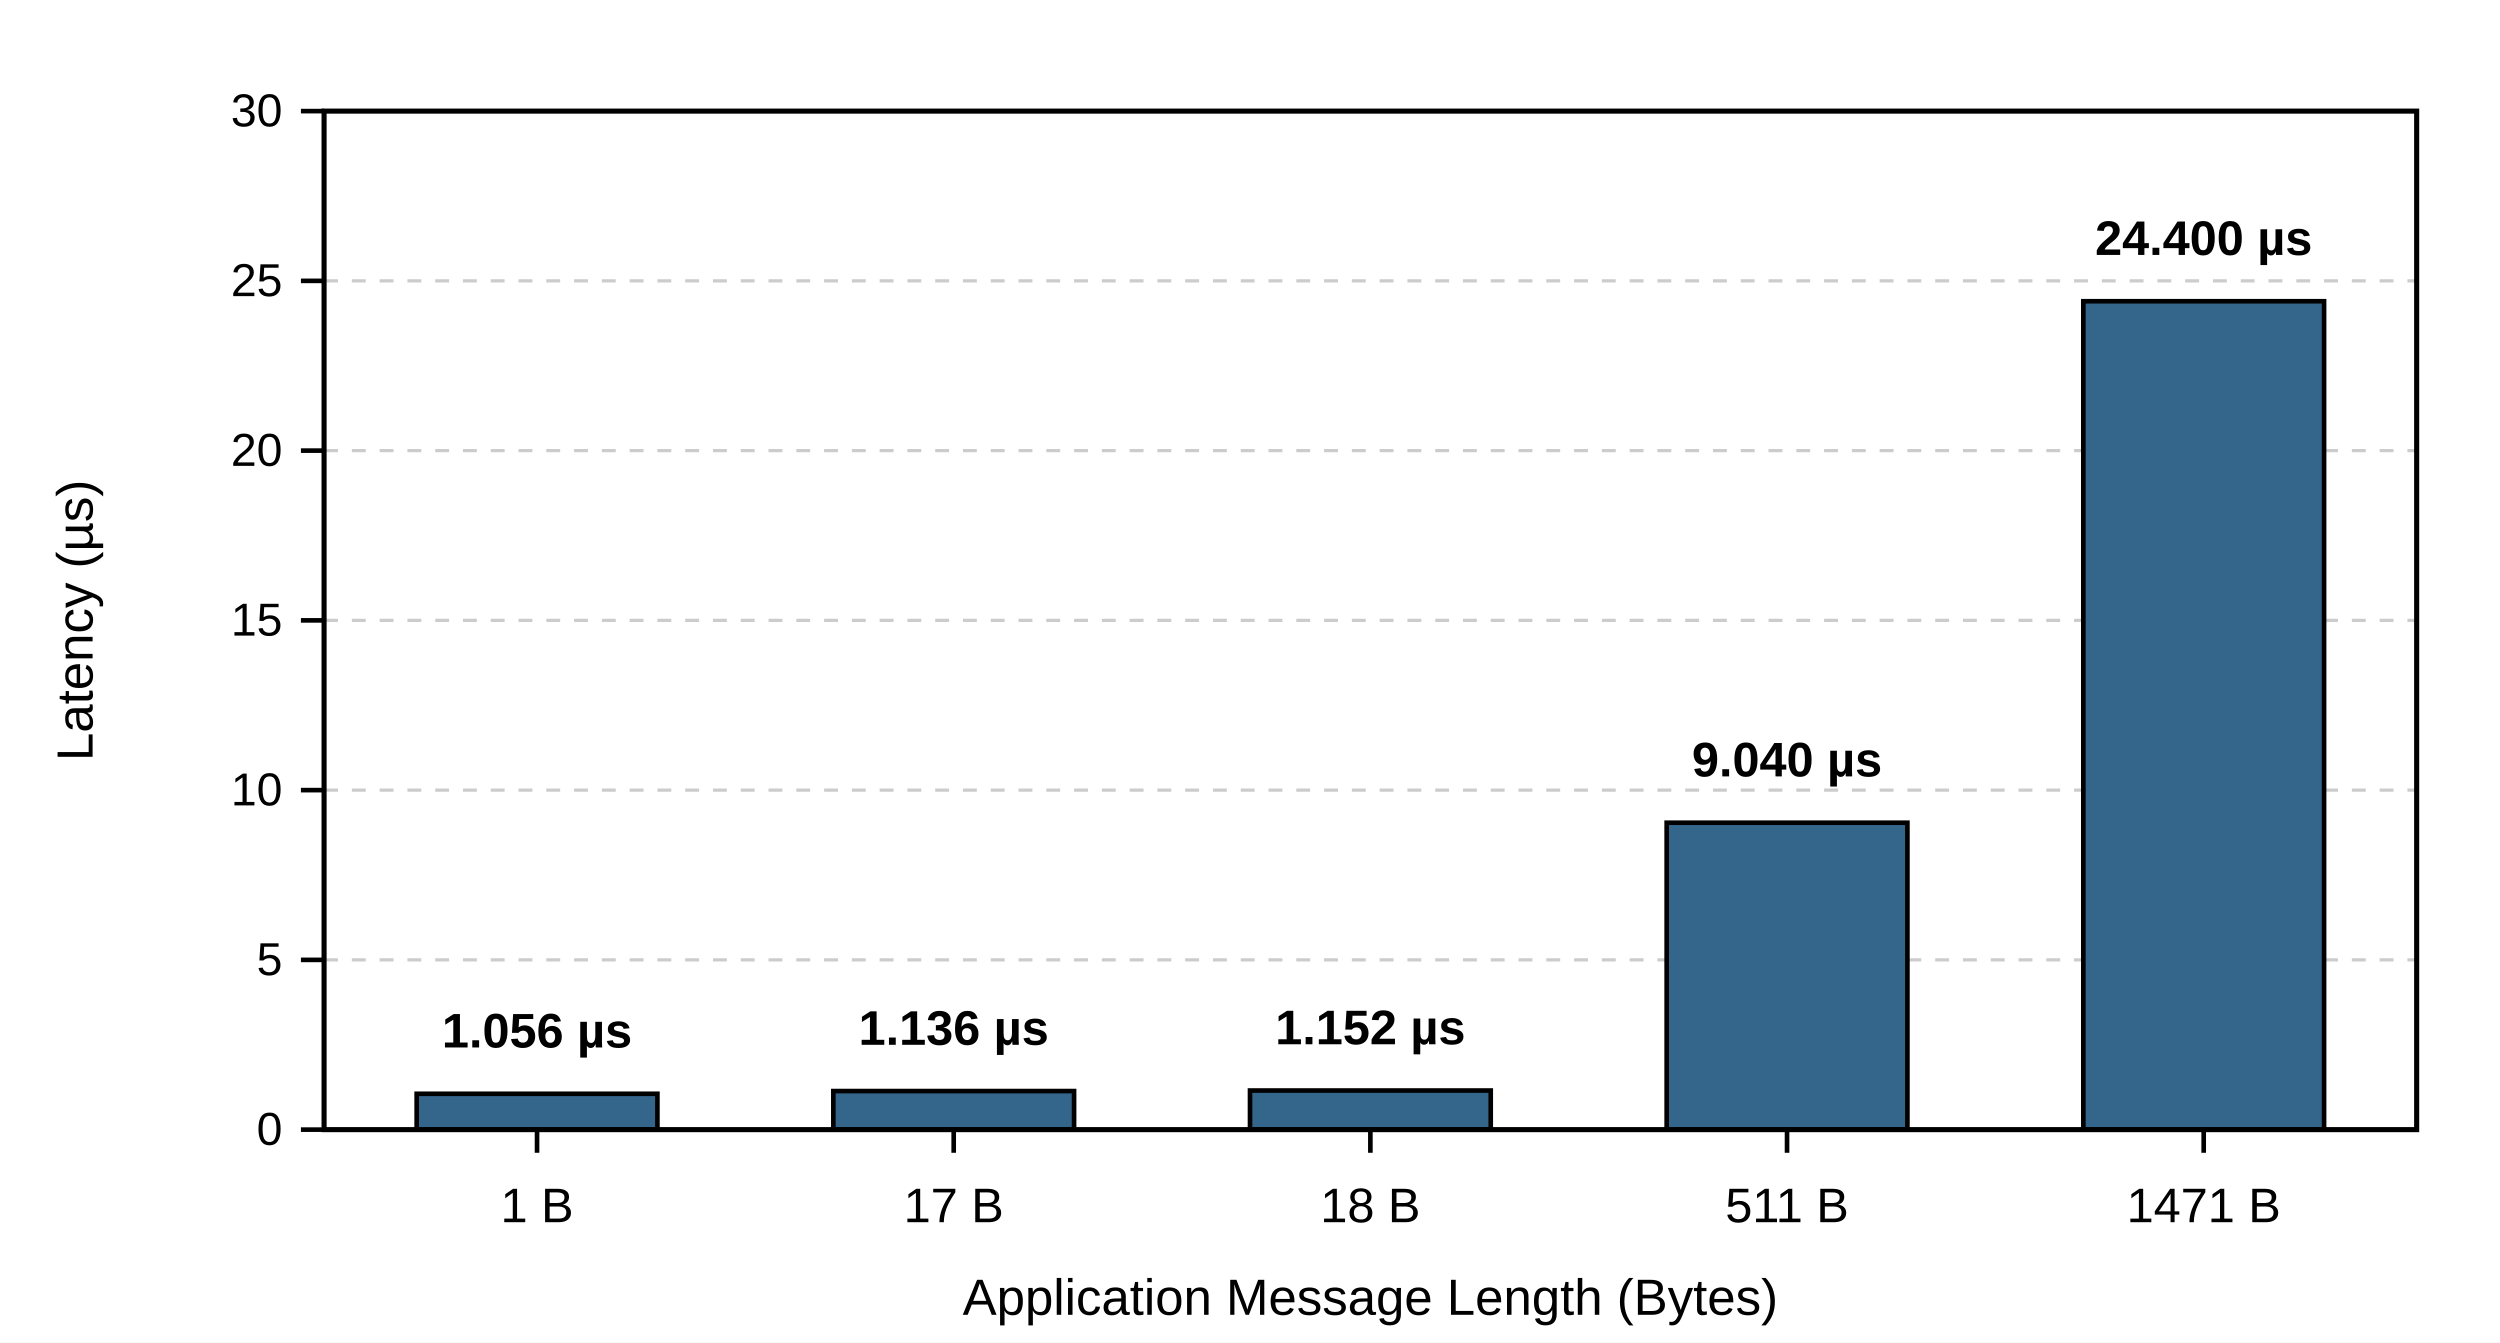
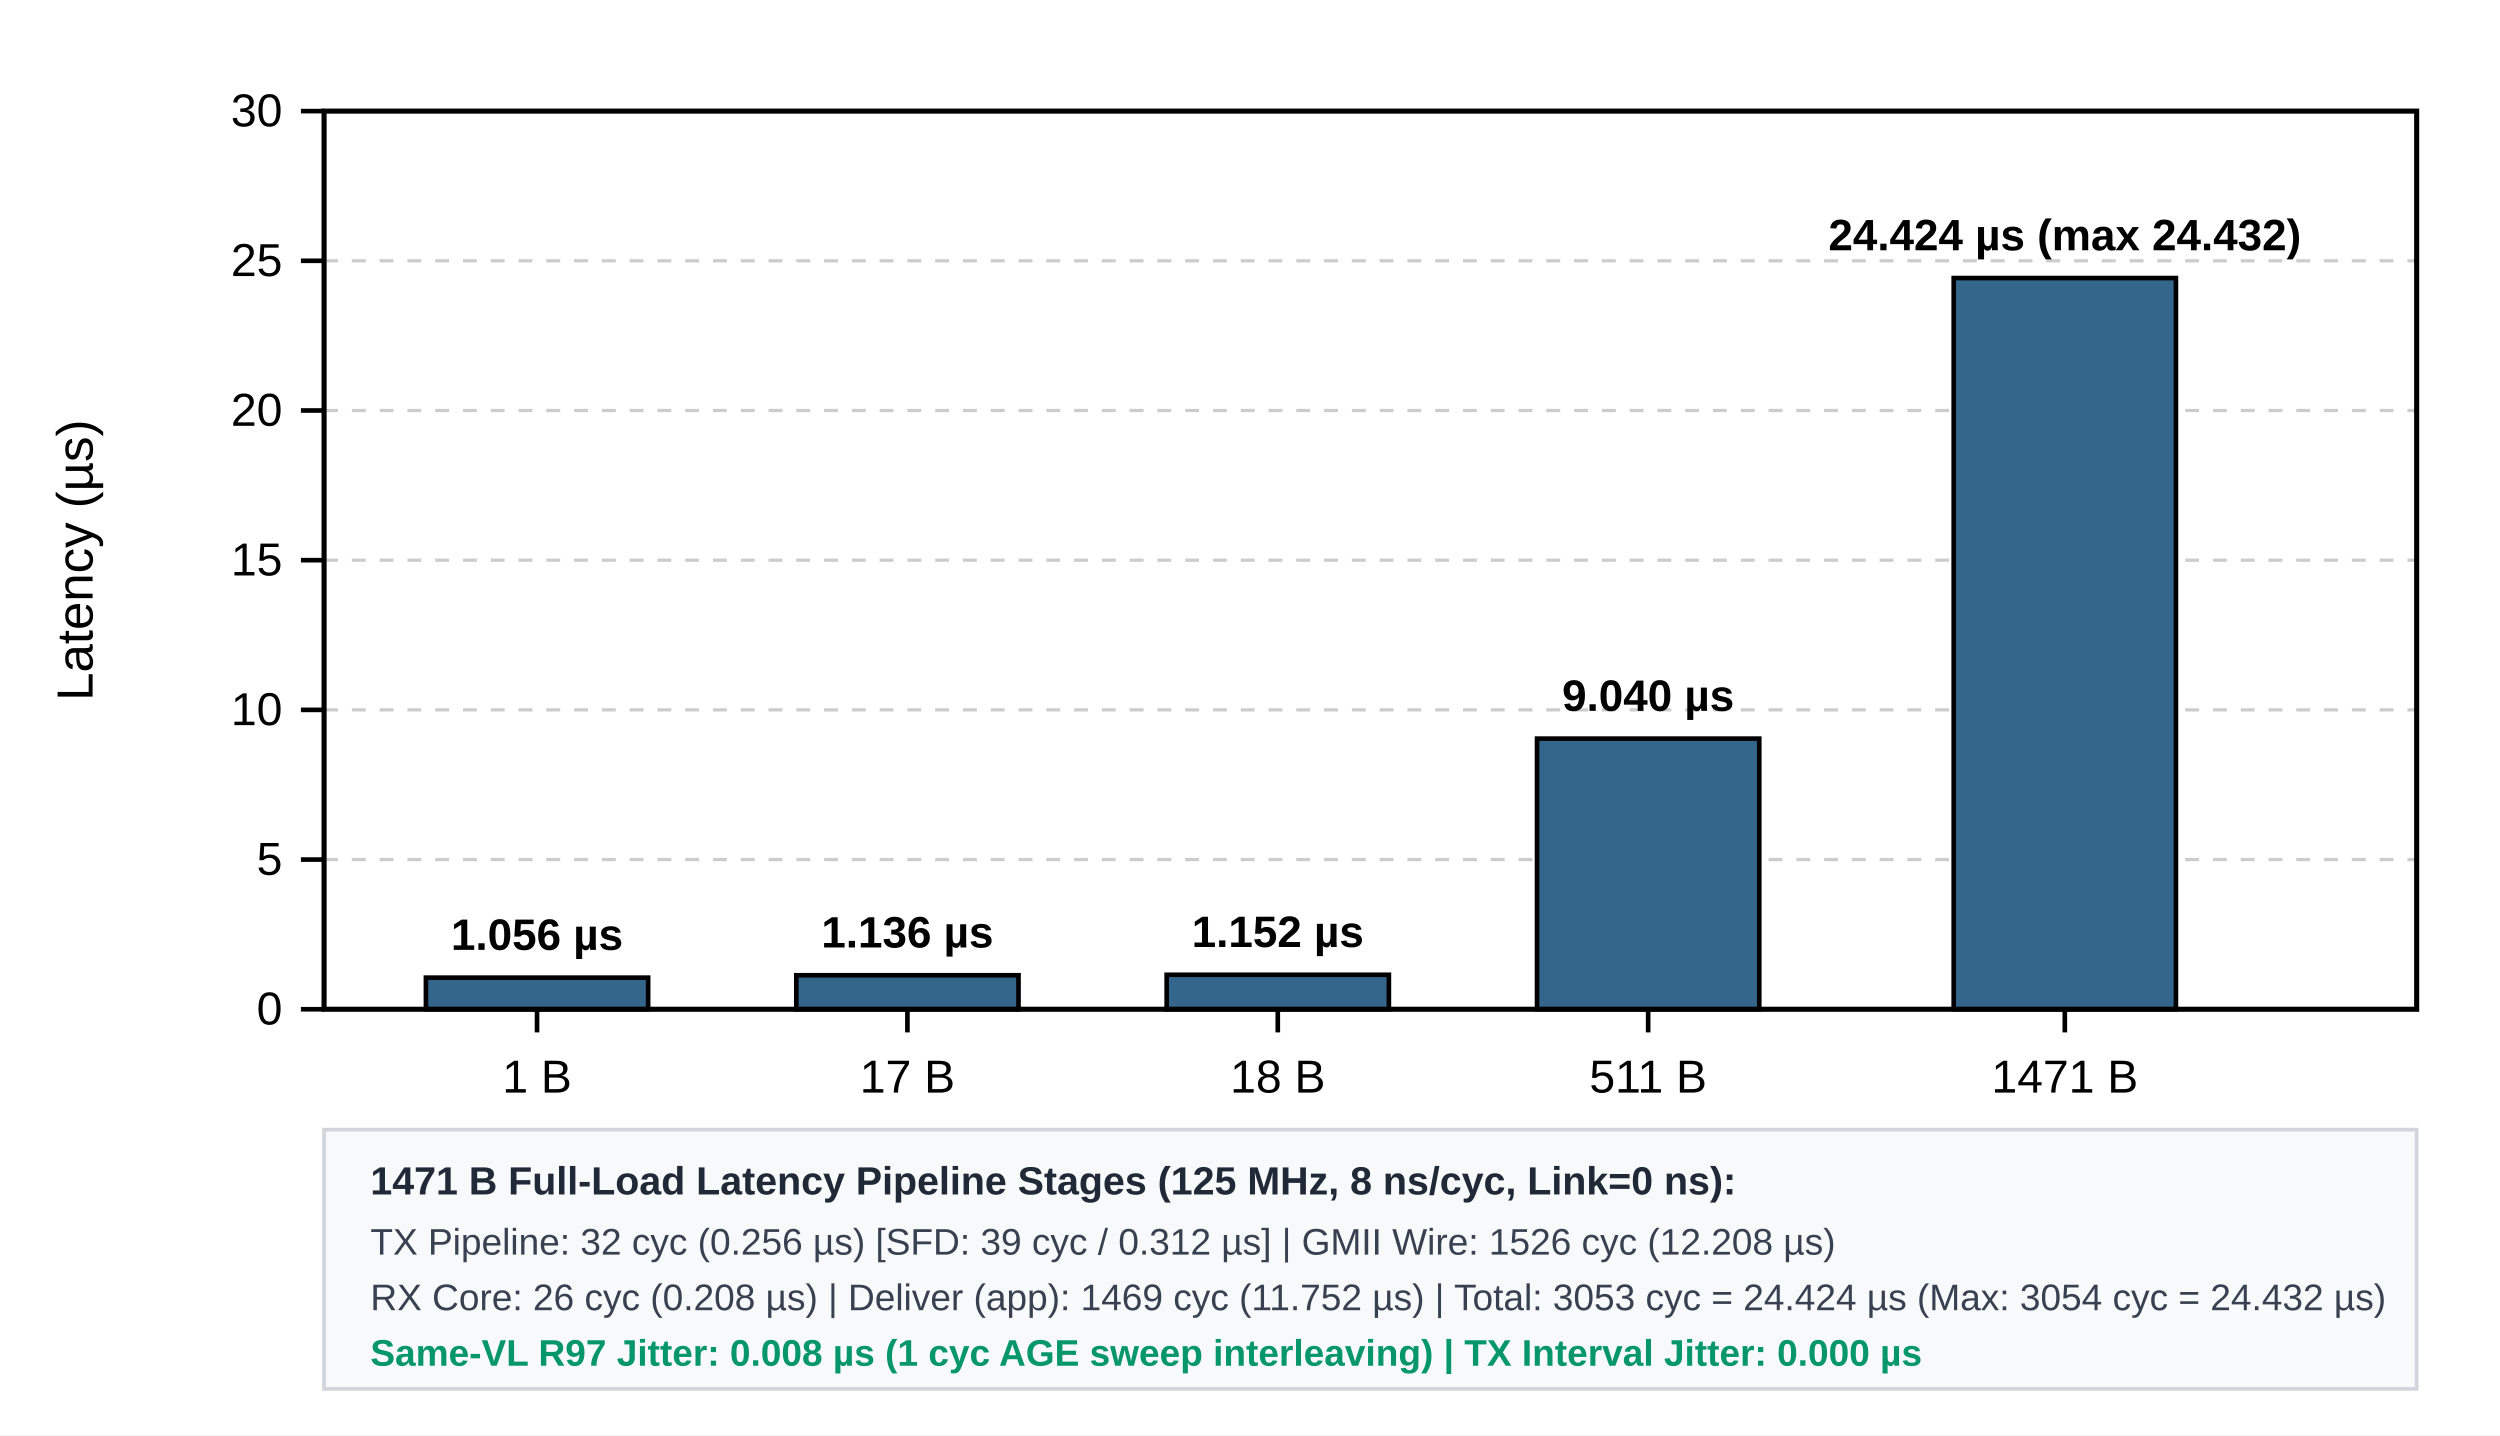
- <svg xmlns="http://www.w3.org/2000/svg" viewBox="0 0 540 290" width="540" height="290">
+ <svg xmlns="http://www.w3.org/2000/svg" viewBox="0 0 540 310" width="540" height="310">
  <defs>
    <marker id="arr-blk" viewBox="0 0 8 8" refX="7" refY="4" markerWidth="6" markerHeight="6" orient="auto-start-reverse">
      <path d="M 1 1.5 L 7 4 L 1 6.5 z" fill="#000000" />
    </marker>
    <marker id="arr-green" viewBox="0 0 8 8" refX="7" refY="4" markerWidth="6" markerHeight="6" orient="auto-start-reverse">
      <path d="M 1 1.5 L 7 4 L 1 6.5 z" fill="#2F9688" />
    </marker>
    <marker id="arr-orange" viewBox="0 0 8 8" refX="7" refY="4" markerWidth="6" markerHeight="6" orient="auto-start-reverse">
      <path d="M 1 1.5 L 7 4 L 1 6.5 z" fill="#D9813F" />
    </marker>
    <marker id="arr-gray" viewBox="0 0 8 8" refX="7" refY="4" markerWidth="5" markerHeight="5" orient="auto-start-reverse">
      <path d="M 1 1.5 L 7 4 L 1 6.5 z" fill="#666666" />
    </marker>
  </defs>
  <style>
    text {
      font-family: Arial, Helvetica, sans-serif;
      text-rendering: geometricPrecision;
    }
  </style>
  <rect width="100%" height="100%" fill="#ffffff" />
-   <line x1="65" y1="244.000" x2="70" y2="244.000" stroke="#000000" stroke-width="1" />
-   <text x="61" y="247.300" font-size="10" fill="#000000" text-anchor="end">0</text>
-   <line x1="70" y1="207.333" x2="522" y2="207.333" stroke="#CCCCCC" stroke-width="0.7" stroke-dasharray="3 3" />
-   <line x1="65" y1="207.333" x2="70" y2="207.333" stroke="#000000" stroke-width="1" />
-   <text x="61" y="210.633" font-size="10" fill="#000000" text-anchor="end">5</text>
-   <line x1="70" y1="170.667" x2="522" y2="170.667" stroke="#CCCCCC" stroke-width="0.7" stroke-dasharray="3 3" />
-   <line x1="65" y1="170.667" x2="70" y2="170.667" stroke="#000000" stroke-width="1" />
-   <text x="61" y="173.967" font-size="10" fill="#000000" text-anchor="end">10</text>
-   <line x1="70" y1="134.000" x2="522" y2="134.000" stroke="#CCCCCC" stroke-width="0.7" stroke-dasharray="3 3" />
-   <line x1="65" y1="134.000" x2="70" y2="134.000" stroke="#000000" stroke-width="1" />
-   <text x="61" y="137.300" font-size="10" fill="#000000" text-anchor="end">15</text>
-   <line x1="70" y1="97.333" x2="522" y2="97.333" stroke="#CCCCCC" stroke-width="0.7" stroke-dasharray="3 3" />
-   <line x1="65" y1="97.333" x2="70" y2="97.333" stroke="#000000" stroke-width="1" />
-   <text x="61" y="100.633" font-size="10" fill="#000000" text-anchor="end">20</text>
-   <line x1="70" y1="60.667" x2="522" y2="60.667" stroke="#CCCCCC" stroke-width="0.7" stroke-dasharray="3 3" />
-   <line x1="65" y1="60.667" x2="70" y2="60.667" stroke="#000000" stroke-width="1" />
-   <text x="61" y="63.967" font-size="10" fill="#000000" text-anchor="end">25</text>
+   <line x1="65" y1="218.000" x2="70" y2="218.000" stroke="#000000" stroke-width="1" />
+   <text x="61" y="221.300" font-size="10" fill="#000000" text-anchor="end">0</text>
+   <line x1="70" y1="185.667" x2="522" y2="185.667" stroke="#CCCCCC" stroke-width="0.7" stroke-dasharray="3 3" />
+   <line x1="65" y1="185.667" x2="70" y2="185.667" stroke="#000000" stroke-width="1" />
+   <text x="61" y="188.967" font-size="10" fill="#000000" text-anchor="end">5</text>
+   <line x1="70" y1="153.333" x2="522" y2="153.333" stroke="#CCCCCC" stroke-width="0.7" stroke-dasharray="3 3" />
+   <line x1="65" y1="153.333" x2="70" y2="153.333" stroke="#000000" stroke-width="1" />
+   <text x="61" y="156.633" font-size="10" fill="#000000" text-anchor="end">10</text>
+   <line x1="70" y1="121.000" x2="522" y2="121.000" stroke="#CCCCCC" stroke-width="0.7" stroke-dasharray="3 3" />
+   <line x1="65" y1="121.000" x2="70" y2="121.000" stroke="#000000" stroke-width="1" />
+   <text x="61" y="124.300" font-size="10" fill="#000000" text-anchor="end">15</text>
+   <line x1="70" y1="88.667" x2="522" y2="88.667" stroke="#CCCCCC" stroke-width="0.7" stroke-dasharray="3 3" />
+   <line x1="65" y1="88.667" x2="70" y2="88.667" stroke="#000000" stroke-width="1" />
+   <text x="61" y="91.967" font-size="10" fill="#000000" text-anchor="end">20</text>
+   <line x1="70" y1="56.333" x2="522" y2="56.333" stroke="#CCCCCC" stroke-width="0.7" stroke-dasharray="3 3" />
+   <line x1="65" y1="56.333" x2="70" y2="56.333" stroke="#000000" stroke-width="1" />
+   <text x="61" y="59.633" font-size="10" fill="#000000" text-anchor="end">25</text>
  <line x1="65" y1="24.000" x2="70" y2="24.000" stroke="#000000" stroke-width="1" />
  <text x="61" y="27.300" font-size="10" fill="#000000" text-anchor="end">30</text>
-   <rect x="90.000" y="236.256" width="52" height="7.744" fill="#34668B" stroke="#000000" stroke-width="1" />
-   <text x="116" y="226.256" font-size="10.5" font-weight="bold" fill="#000000" text-anchor="middle">1.056 µs</text>
-   <line x1="116" y1="244" x2="116" y2="249" stroke="#000000" stroke-width="1" />
-   <text x="116" y="264" font-size="10.5" fill="#000000" text-anchor="middle">1 B</text>
-   <rect x="180.000" y="235.669" width="52" height="8.331" fill="#34668B" stroke="#000000" stroke-width="1" />
-   <text x="206" y="225.669" font-size="10.5" font-weight="bold" fill="#000000" text-anchor="middle">1.136 µs</text>
-   <line x1="206" y1="244" x2="206" y2="249" stroke="#000000" stroke-width="1" />
-   <text x="206" y="264" font-size="10.5" fill="#000000" text-anchor="middle">17 B</text>
-   <rect x="270.000" y="235.552" width="52" height="8.448" fill="#34668B" stroke="#000000" stroke-width="1" />
-   <text x="296" y="225.552" font-size="10.5" font-weight="bold" fill="#000000" text-anchor="middle">1.152 µs</text>
-   <line x1="296" y1="244" x2="296" y2="249" stroke="#000000" stroke-width="1" />
-   <text x="296" y="264" font-size="10.5" fill="#000000" text-anchor="middle">18 B</text>
-   <rect x="360.000" y="177.707" width="52" height="66.293" fill="#34668B" stroke="#000000" stroke-width="1" />
-   <text x="386" y="167.707" font-size="10.5" font-weight="bold" fill="#000000" text-anchor="middle">9.040 µs</text>
-   <line x1="386" y1="244" x2="386" y2="249" stroke="#000000" stroke-width="1" />
-   <text x="386" y="264" font-size="10.5" fill="#000000" text-anchor="middle">511 B</text>
-   <rect x="450.000" y="65.067" width="52" height="178.933" fill="#34668B" stroke="#000000" stroke-width="1" />
-   <text x="476" y="55.067" font-size="10.5" font-weight="bold" fill="#000000" text-anchor="middle">24.400 µs</text>
-   <line x1="476" y1="244" x2="476" y2="249" stroke="#000000" stroke-width="1" />
-   <text x="476" y="264" font-size="10.5" fill="#000000" text-anchor="middle">1471 B</text>
-   <rect x="70" y="24" width="452" height="220" fill="none" stroke="#000000" stroke-width="1.1" />
-   <text x="20" y="134.0" transform="rotate(-90 20 134.0)" font-size="11" fill="#000000" text-anchor="middle">Latency (µs)</text>
-   <text x="296.0" y="284" font-size="11" fill="#000000" text-anchor="middle">Application Message Length (Bytes)</text>
+   <rect x="92.000" y="211.171" width="48" height="6.829" fill="#34668B" stroke="#000000" stroke-width="1" />
+   <text x="116" y="205.171" font-size="9.5" font-weight="bold" fill="#000000" text-anchor="middle">1.056 µs</text>
+   <line x1="116" y1="218" x2="116" y2="223" stroke="#000000" stroke-width="1" />
+   <text x="116" y="236" font-size="10" fill="#000000" text-anchor="middle">1 B</text>
+   <rect x="172.000" y="210.654" width="48" height="7.346" fill="#34668B" stroke="#000000" stroke-width="1" />
+   <text x="196" y="204.654" font-size="9.5" font-weight="bold" fill="#000000" text-anchor="middle">1.136 µs</text>
+   <line x1="196" y1="218" x2="196" y2="223" stroke="#000000" stroke-width="1" />
+   <text x="196" y="236" font-size="10" fill="#000000" text-anchor="middle">17 B</text>
+   <rect x="252.000" y="210.550" width="48" height="7.450" fill="#34668B" stroke="#000000" stroke-width="1" />
+   <text x="276" y="204.550" font-size="9.5" font-weight="bold" fill="#000000" text-anchor="middle">1.152 µs</text>
+   <line x1="276" y1="218" x2="276" y2="223" stroke="#000000" stroke-width="1" />
+   <text x="276" y="236" font-size="10" fill="#000000" text-anchor="middle">18 B</text>
+   <rect x="332.000" y="159.541" width="48" height="58.459" fill="#34668B" stroke="#000000" stroke-width="1" />
+   <text x="356" y="153.541" font-size="9.5" font-weight="bold" fill="#000000" text-anchor="middle">9.040 µs</text>
+   <line x1="356" y1="218" x2="356" y2="223" stroke="#000000" stroke-width="1" />
+   <text x="356" y="236" font-size="10" fill="#000000" text-anchor="middle">511 B</text>
+   <rect x="422.000" y="60.058" width="48" height="157.942" fill="#34668B" stroke="#000000" stroke-width="1" />
+   <text x="446" y="54.058" font-size="9.5" font-weight="bold" fill="#000000" text-anchor="middle">24.424 µs (max 24.432)</text>
+   <line x1="446" y1="218" x2="446" y2="223" stroke="#000000" stroke-width="1" />
+   <text x="446" y="236" font-size="10" fill="#000000" text-anchor="middle">1471 B</text>
+   <rect x="70" y="24" width="452" height="194" fill="none" stroke="#000000" stroke-width="1.1" />
+   <text x="20" y="121.0" transform="rotate(-90 20 121.0)" font-size="11" fill="#000000" text-anchor="middle">Latency (µs)</text>
+   <rect x="70" y="244" width="452" height="56" fill="#F8F9FA" stroke="#D1D5DB" stroke-width="0.8" />
+   <text x="80" y="258" font-size="8.5" font-weight="bold" fill="#1F2937">1471 B Full-Load Latency Pipeline Stages (125 MHz, 8 ns/cyc, Link=0 ns):</text>
+   <text x="80" y="271" font-size="8.0" fill="#374151">TX Pipeline: 32 cyc (0.256 µs) [SFD: 39 cyc / 0.312 µs]  |  GMII Wire: 1526 cyc (12.208 µs)</text>
+   <text x="80" y="283" font-size="8.0" fill="#374151">RX Core: 26 cyc (0.208 µs)  |  Deliver (app): 1469 cyc (11.752 µs)  |  Total: 3053 cyc = 24.424 µs (Max: 3054 cyc = 24.432 µs)</text>
+   <text x="80" y="295" font-size="8.0" font-weight="bold" fill="#059669">Same-VL R97 Jitter: 0.008 µs (1 cyc AGE sweep interleaving)  |  TX Interval Jitter: 0.000 µs</text>
</svg>
